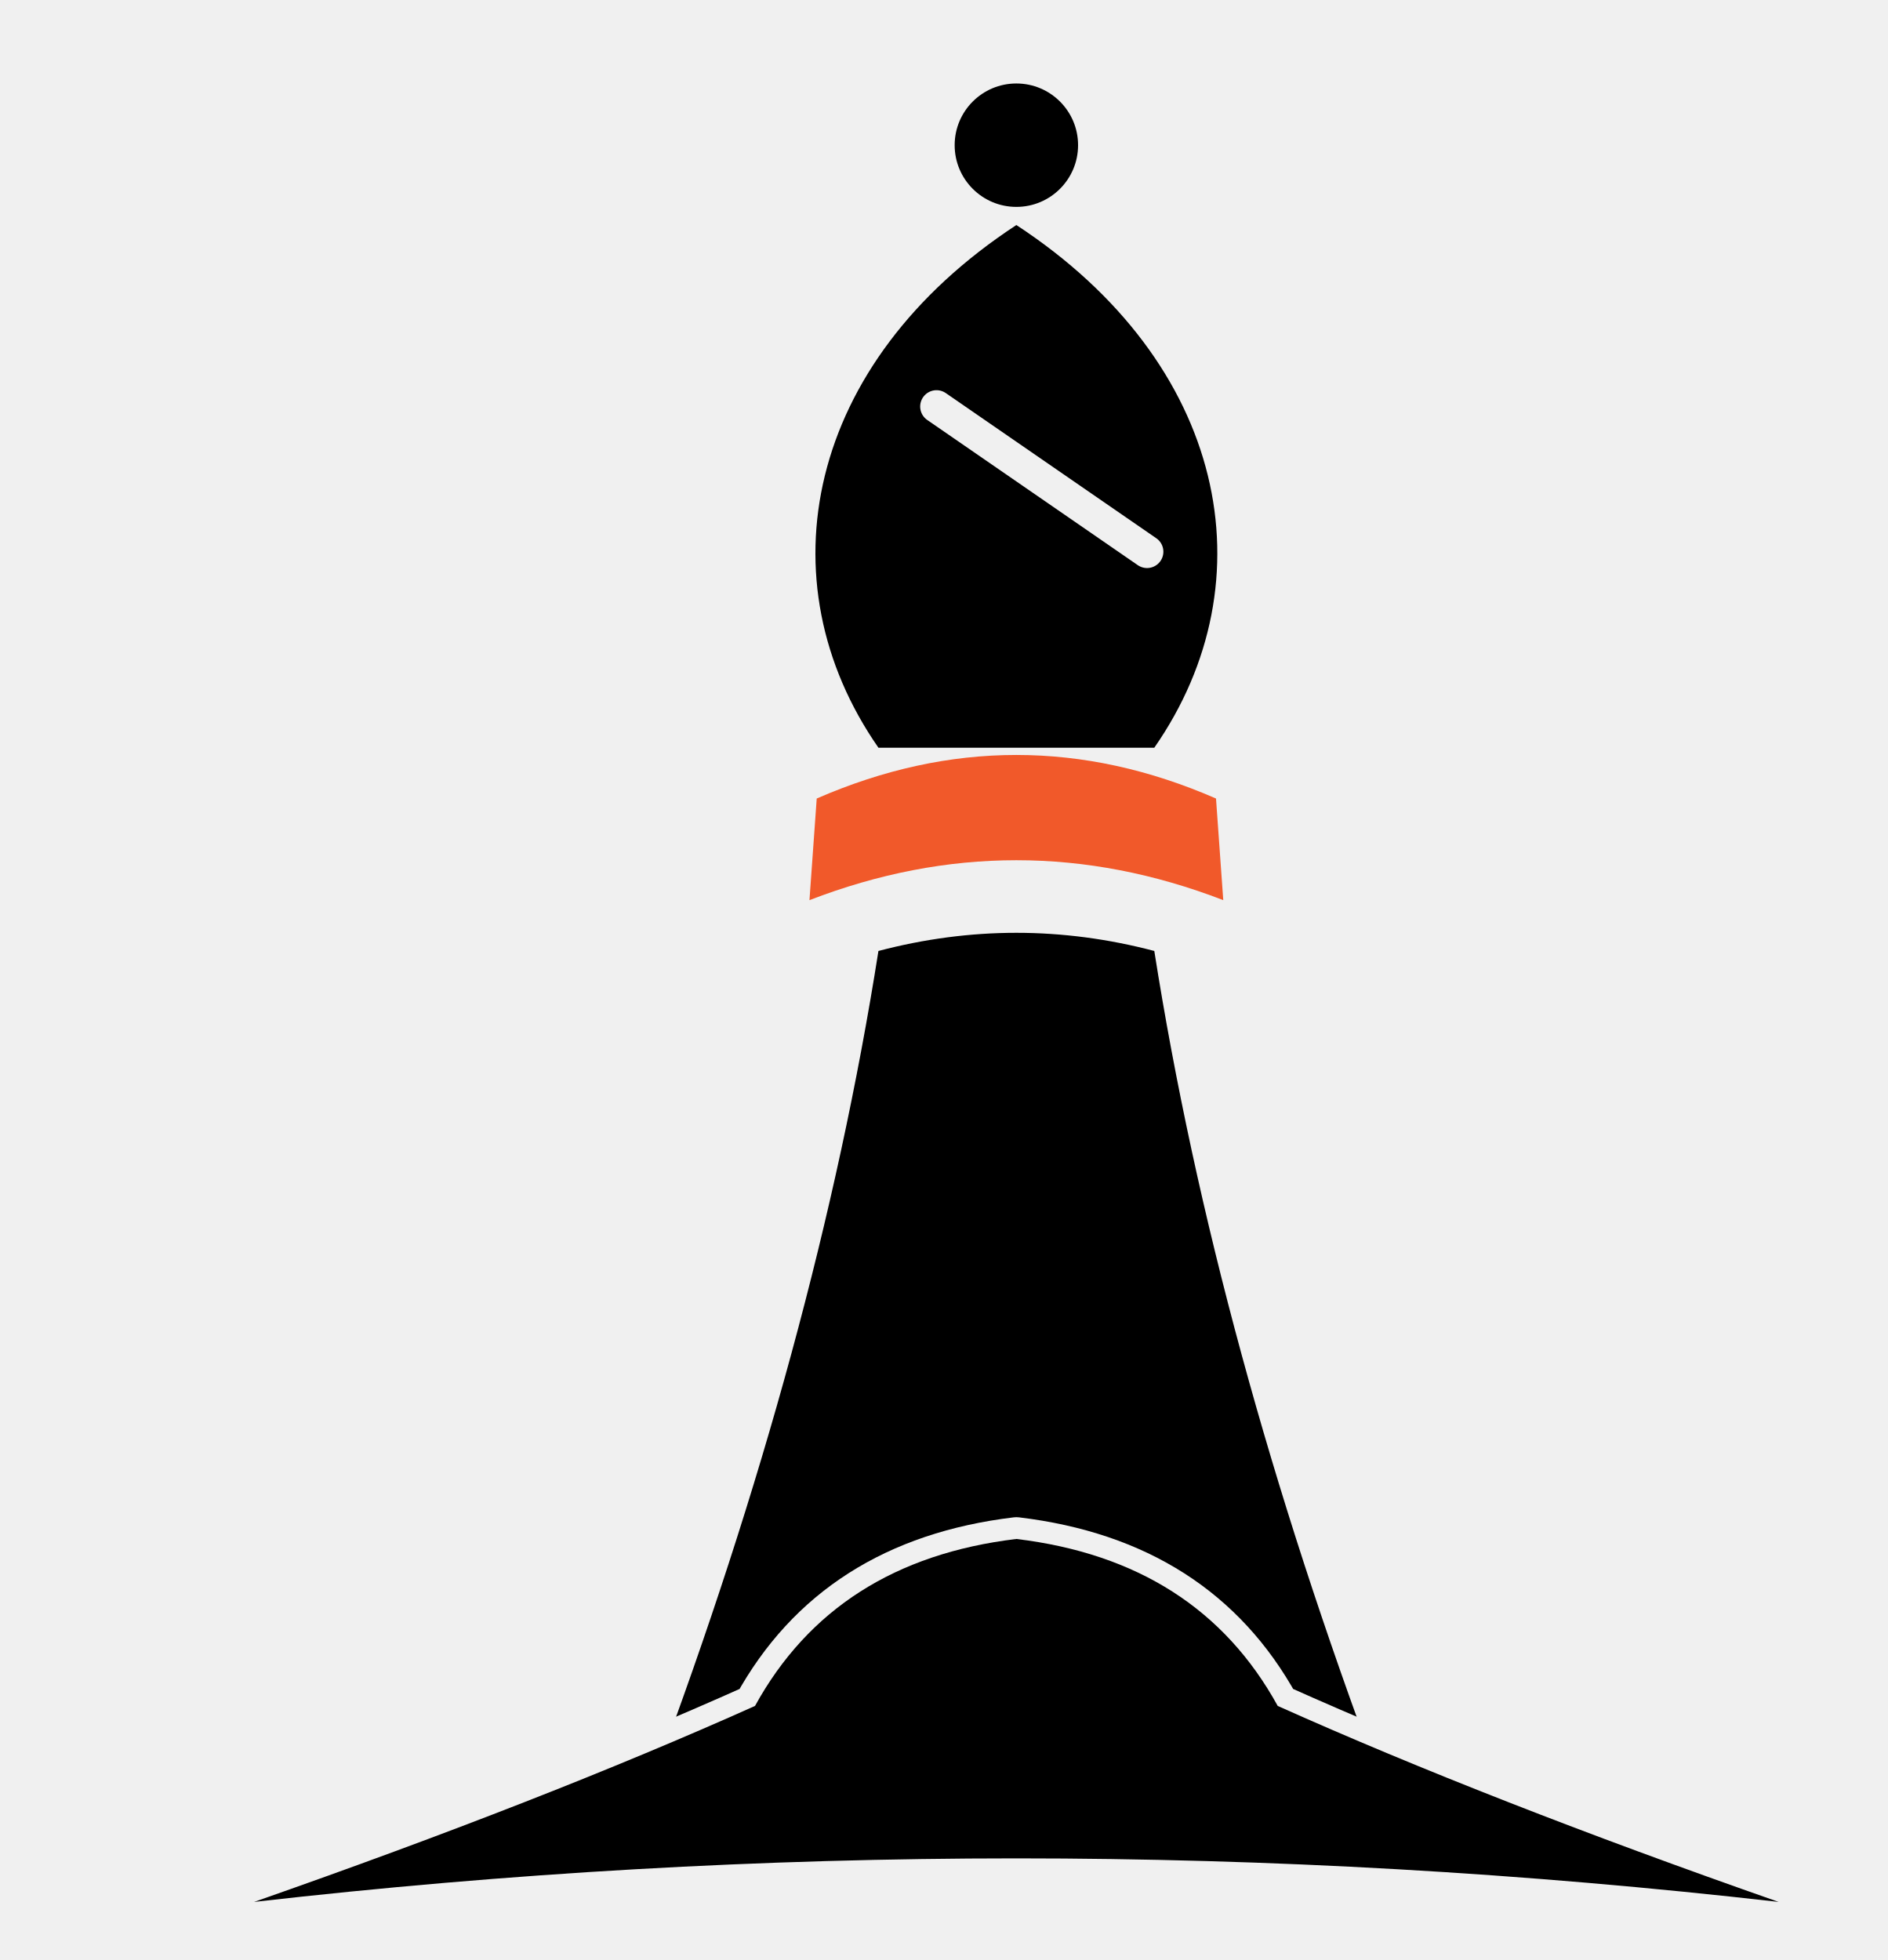
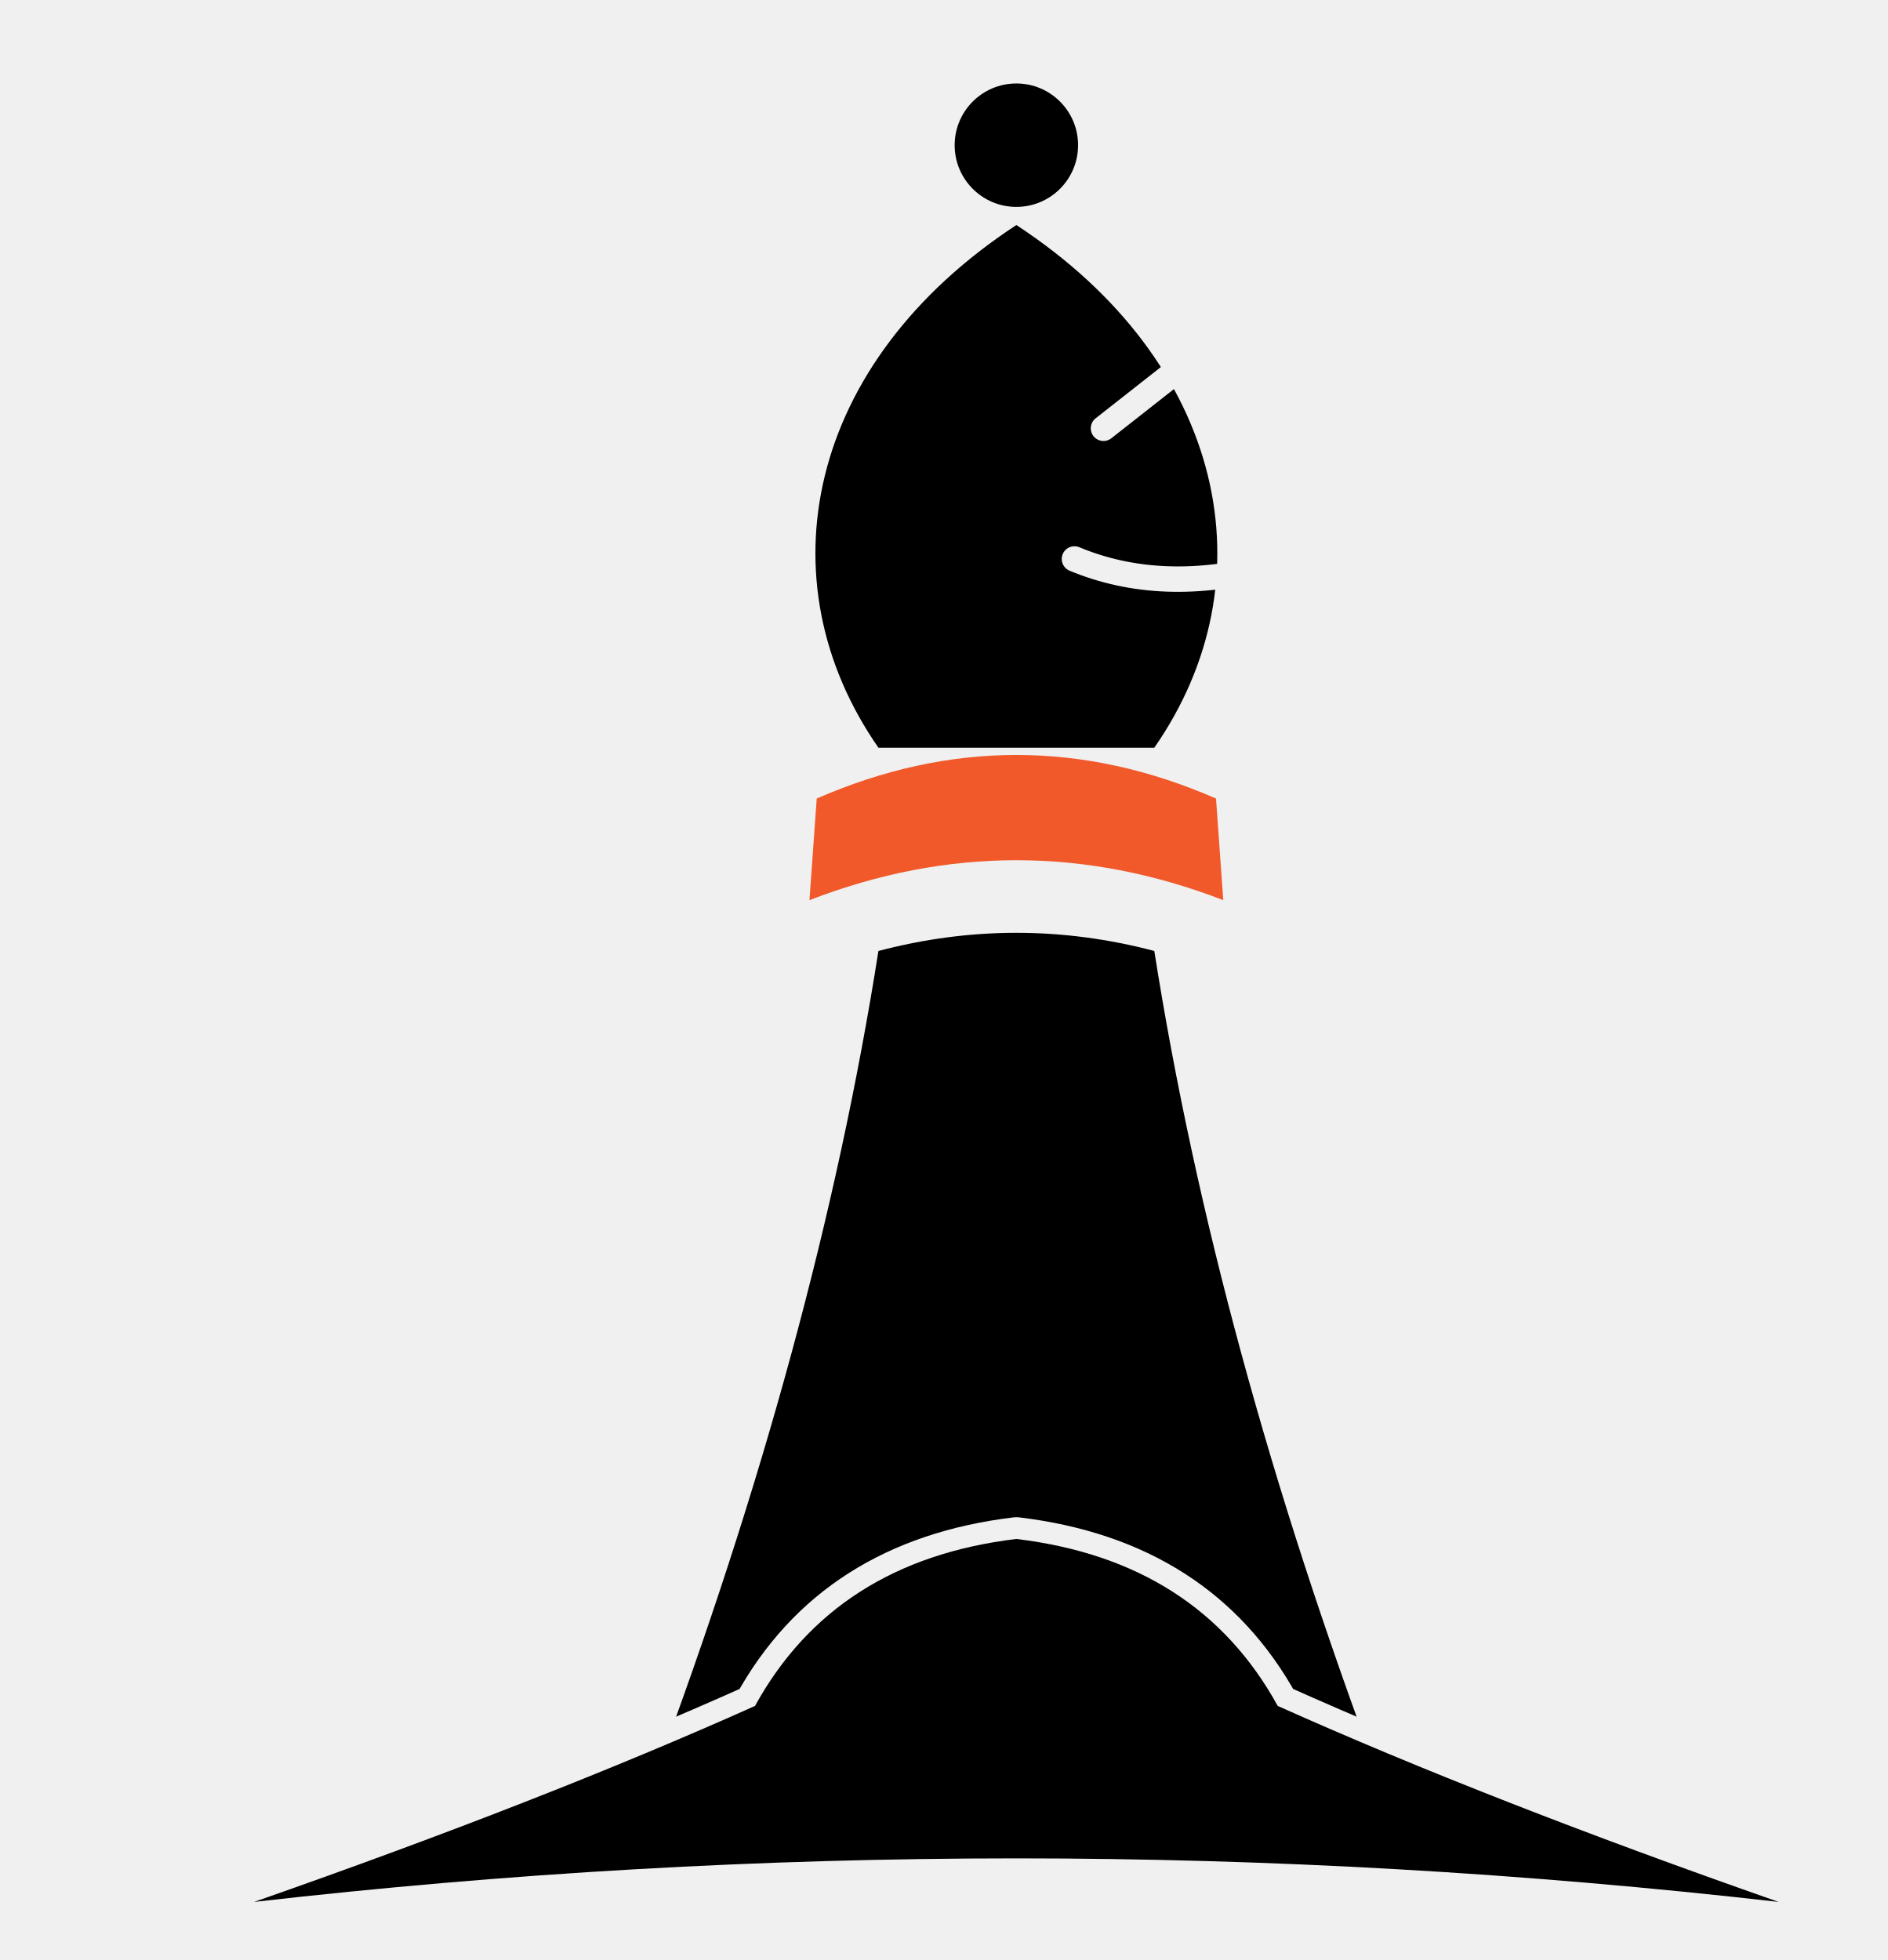
<svg xmlns="http://www.w3.org/2000/svg" viewBox="-130 0 520 540" role="img" aria-label="Chathuram bishop mascot">
  <defs>
    <mask id="d-bishop-h" maskUnits="userSpaceOnUse" x="-200" y="-40" width="700" height="620">
      <rect x="-200" y="-40" width="700" height="620" fill="#fff" />
-       <path stroke="#000" d="M128 112 L186 152" fill="none" stroke-width="9" stroke-linecap="round" />
+       <path stroke="#000" d="M202 96 L174 118" fill="none" stroke-width="7" stroke-linecap="round" />
+       <path stroke="#000" d="M166 154 q24 10 54 2" fill="none" stroke-width="7" stroke-linecap="round" />
    </mask>
    <mask id="d-bishop-b" maskUnits="userSpaceOnUse" x="-200" y="-40" width="700" height="620">
      <rect x="-200" y="-40" width="700" height="620" fill="#fff" />
      <path d="M-60 524 Q20 496 78 470 Q100 430 150 424 Q200 430 222 470 Q280 496 360 524 Q150 500 -60 524 Z" fill="#000" stroke="#000" stroke-width="12" stroke-linejoin="round" />
    </mask>
  </defs>
  <g fill="#000" mask="url(#d-bishop-h)">
    <circle cx="150" cy="40" r="17" />
    <path d="M150 62 C208 100 220 160 188 206 L112 206 C80 160 92 100 150 62 Z" />
  </g>
  <path d="M95 220 Q150 196 205 220 L207 248 Q150 226 93 248 Z" fill="#f1592a" />
  <path d="M112 262 Q150 252 188 262 Q205 370 250 490 L50 490 Q95 370 112 262 Z" fill="#000" mask="url(#d-bishop-b)" />
  <path d="M-60 524 Q20 496 78 470 Q100 430 150 424 Q200 430 222 470 Q280 496 360 524 Q150 500 -60 524 Z" fill="#000" />
</svg>
